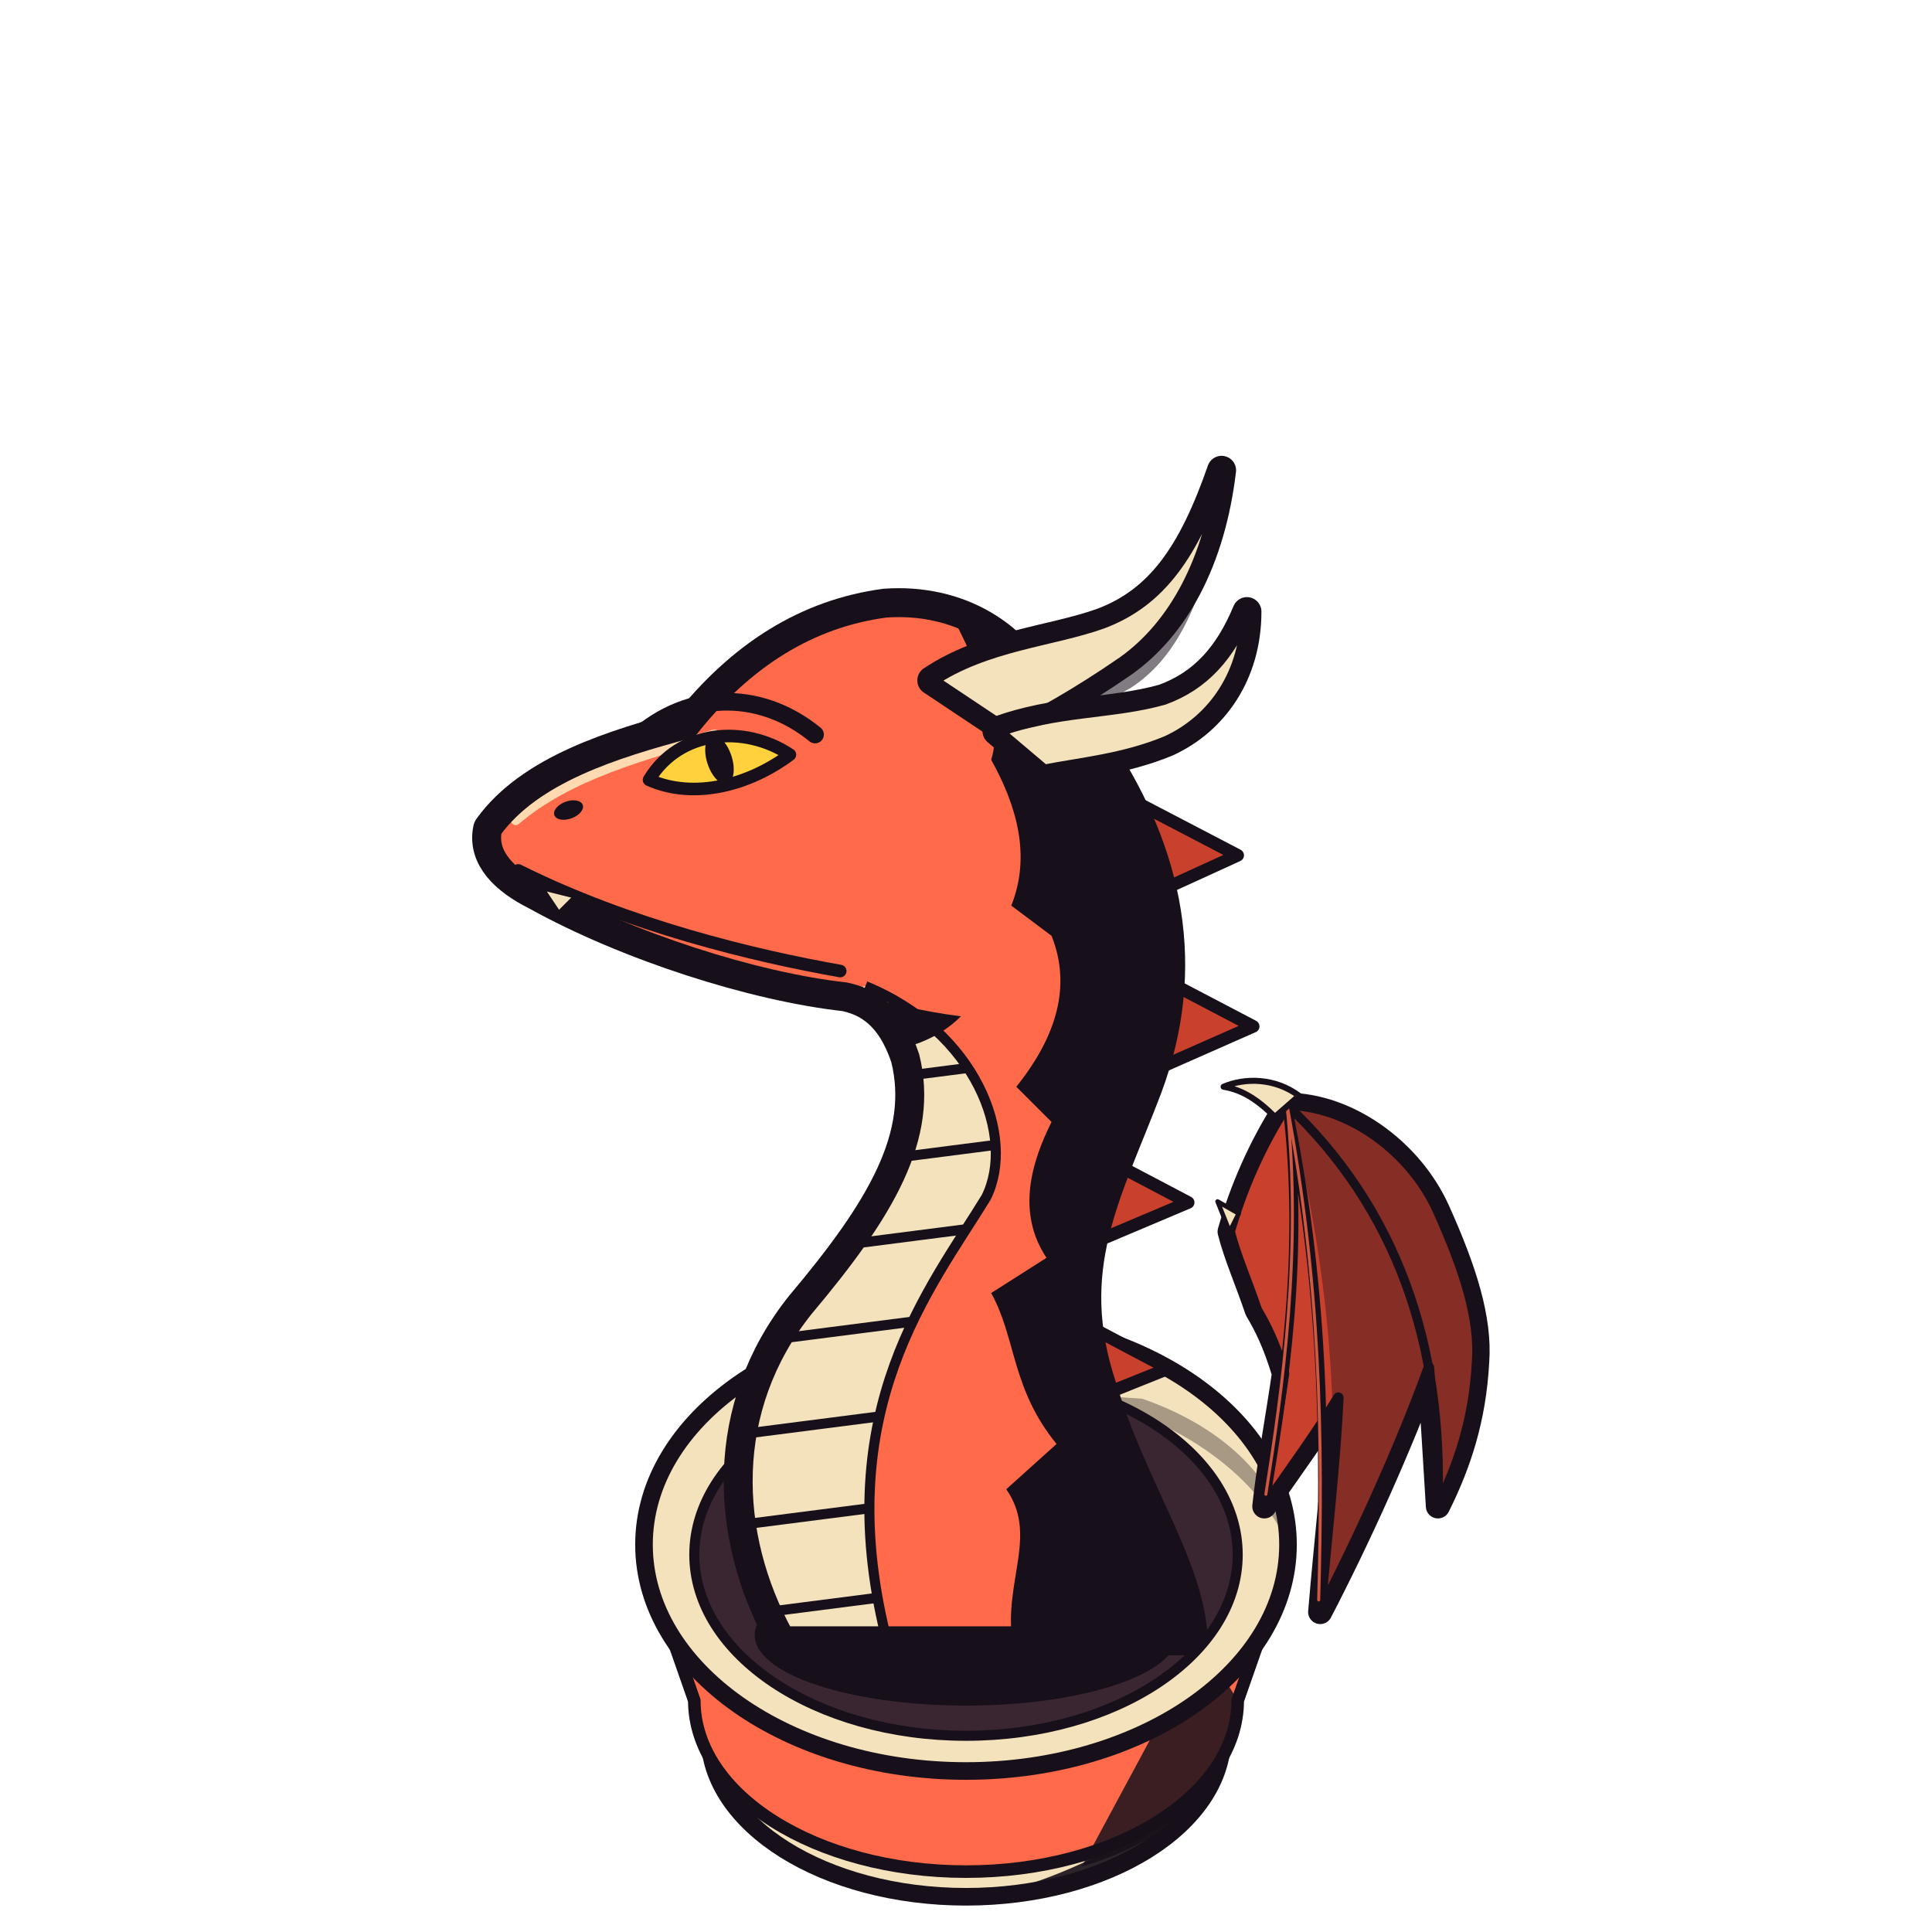
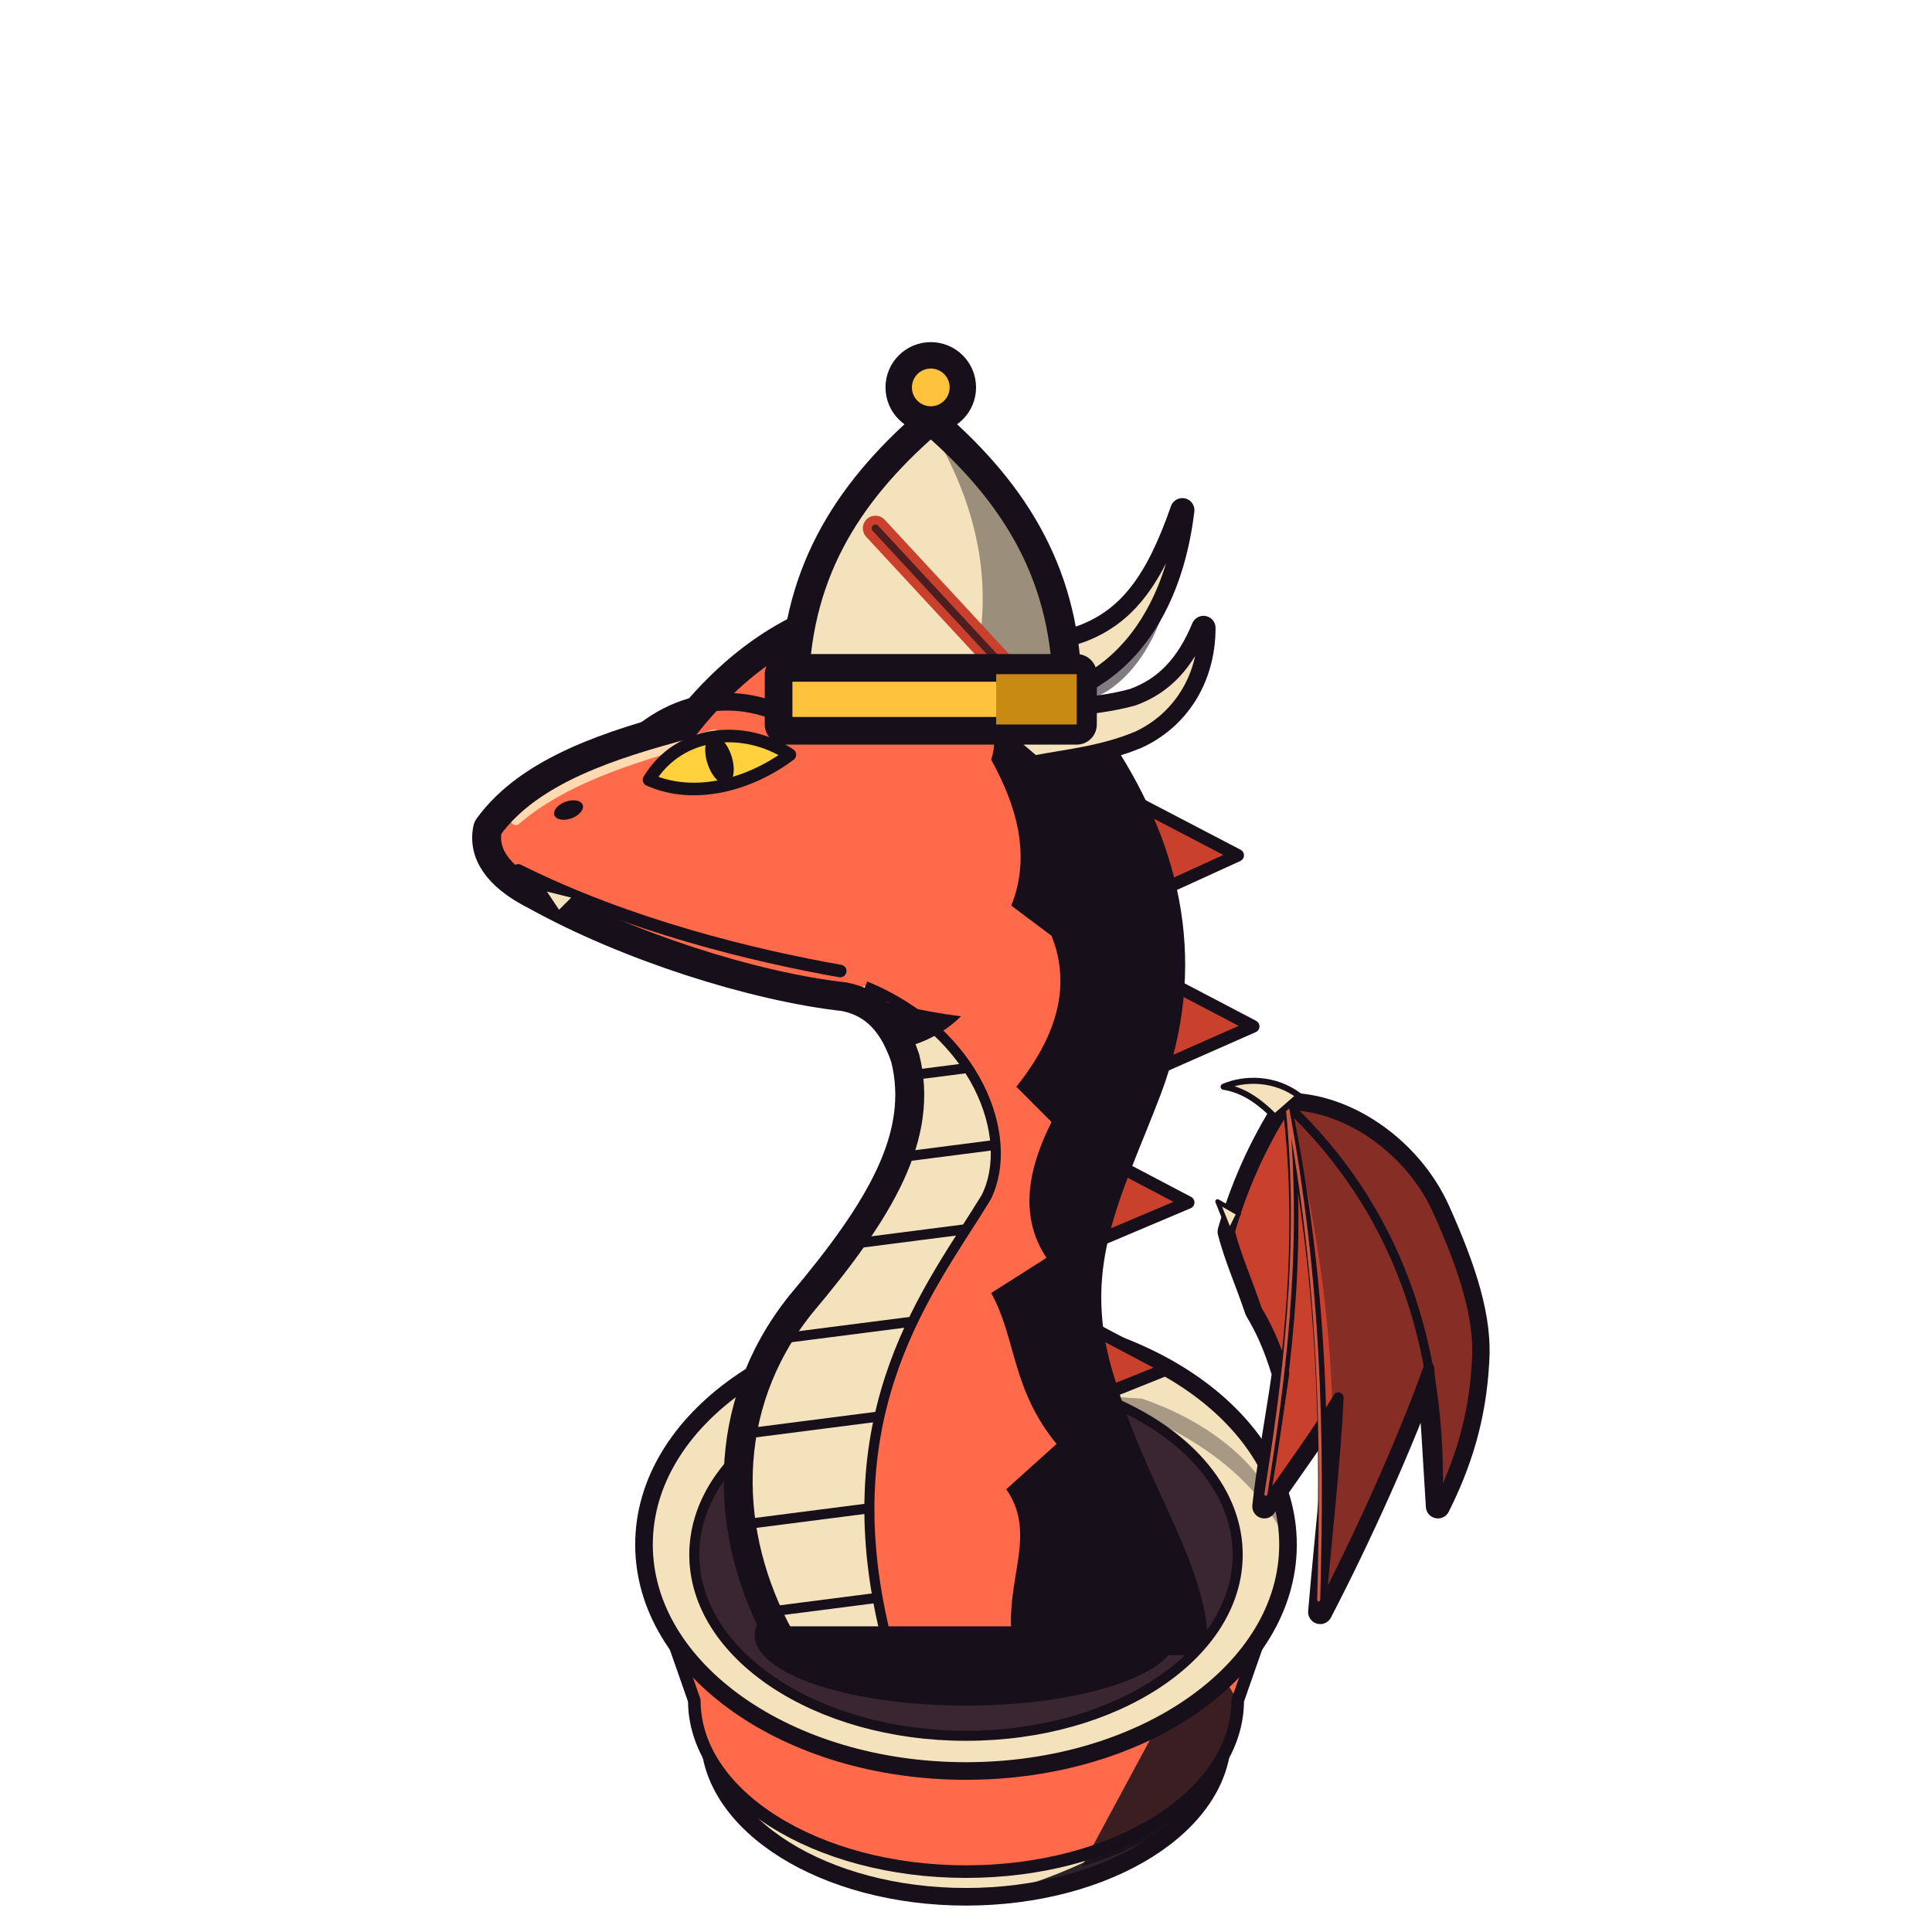
<svg xmlns="http://www.w3.org/2000/svg" viewBox="0 0 768 768" width="768" height="768">
  <path d="M256,614 L282,690 A102,64 0 0 0 486,690 L512,614 Z" fill="#f4e2bd" stroke="#17101a" stroke-width="7" stroke-linejoin="round" />
  <path d="M498,614 L486,690 A102,64 0 0 1 392,754 C440,742 478,716 486,690 Z" fill="#17101a" opacity=".9" />
  <path d="M262,636 L276,676 A108,68 0 0 0 492,676 L506,636 A128,90 0 0 1 262,636 Z" fill="#ff6a4a" stroke="#17101a" stroke-width="5" stroke-linejoin="round" />
  <path d="M470,640 L492,676 A108,68 0 0 1 430,742 L458,690 Z" fill="#17101a" opacity=".85" />
  <ellipse cx="384" cy="614" rx="128" ry="90" fill="#f4e2bd" stroke="#17101a" stroke-width="7" />
  <ellipse cx="384" cy="618" rx="108" ry="72" fill="#3a2630" stroke="#17101a" stroke-width="4" />
  <path d="M424,554 A128,90 0 0 1 512,614 A108,72 0 0 0 454,556 Z" fill="#17101a" opacity=".35" />
  <ellipse cx="384" cy="650" rx="84" ry="28" fill="#17101a" />
  <g transform="translate(478 618) scale(0.6) translate(-452 -560)">
    <path d="M508,262 C548,262 590,292 608,332 C626,372 636,404 634,432 C632,470 622,500 608,528 C606,494 604,462 602,436 C584,486 556,548 530,598 C534,550 540,500 542,456 C530,476 510,504 493,528 C496,500 502,468 506,440 C500,420 494,408 488,398 C482,380 474,362 470,346 C478,318 490,290 508,262 Z" fill="none" stroke="#17101a" stroke-width="16" stroke-linejoin="round" />
    <path d="M508,262 C548,262 590,292 608,332 C626,372 636,404 634,432 C632,470 622,500 608,528 C606,494 604,462 602,436 C584,486 556,548 530,598 C534,550 540,500 542,456 C530,476 510,504 493,528 C496,500 502,468 506,440 C500,420 494,408 488,398 C482,380 474,362 470,346 C478,318 490,290 508,262 Z" fill="#c9402c" stroke="#17101a" stroke-width="7" stroke-linejoin="round" />
    <path d="M508,262 C548,262 590,292 608,332 C626,372 636,404 634,432 C632,470 622,500 608,528 C606,494 604,462 602,436 C584,486 556,548 530,598 C546,500 540,380 508,262 Z" fill="#17101a" opacity=".38" />
    <path d="M508,262 C532,380 534,480 530,598 M508,262 C520,360 506,450 493,528 M508,262 C580,330 612,420 608,528" fill="none" stroke="#17101a" stroke-width="6" stroke-linecap="round" />
    <path d="M508,262 C530,380 532,480 529,590 M508,262 C518,360 505,450 494,520" fill="none" stroke="#ff6a4a" stroke-width="2" stroke-linecap="round" opacity=".8" />
    <path d="M470,346 L462,326 L476,334 Z" fill="#f4e2bd" stroke="#17101a" stroke-width="3" stroke-linejoin="round" />
    <path d="M500,270 C488,258 478,252 466,250 C480,244 500,244 516,256 Z" fill="#f4e2bd" stroke="#17101a" stroke-width="4" stroke-linejoin="round" />
  </g>
  <path d="M446,316 L492,340 L446,361 Z" fill="#c9402c" stroke="#17101a" stroke-width="5" stroke-linejoin="round" />
  <path d="M456,385.92 L498.16,408 L456,426.6 Z" fill="#c9402c" stroke="#17101a" stroke-width="5" stroke-linejoin="round" />
  <path d="M434,457.84 L472.32,478 L434,494.2 Z" fill="#c9402c" stroke="#17101a" stroke-width="5" stroke-linejoin="round" />
  <path d="M430,525.76 L464.48,544 L430,557.8 Z" fill="#c9402c" stroke="#17101a" stroke-width="5" stroke-linejoin="round" />
  <clipPath id="c3">
    <path d="M196,330 C212,308 244,298 274,290 C296,262 322,246 352,242 C380,240 404,254 414,278 L436,300 C462,340 472,384 454,432 C438,474 420,504 436,552 C448,592 470,622 472,650 L312,650 C290,610 288,560 320,520 C352,482 370,452 362,420 C356,402 346,396 336,394 C300,390 250,374 214,354 C202,348 194,340 196,330 Z" />
  </clipPath>
  <path d="M196,330 C212,308 244,298 274,290 C296,262 322,246 352,242 C380,240 404,254 414,278 L436,300 C462,340 472,384 454,432 C438,474 420,504 436,552 C448,592 470,622 472,650 L312,650 C290,610 288,560 320,520 C352,482 370,452 362,420 C356,402 346,396 336,394 C300,390 250,374 214,354 C202,348 194,340 196,330 Z" fill="none" stroke="#17101a" stroke-width="16" stroke-linejoin="round" />
  <path d="M196,330 C212,308 244,298 274,290 C296,262 322,246 352,242 C380,240 404,254 414,278 L436,300 C462,340 472,384 454,432 C438,474 420,504 436,552 C448,592 470,622 472,650 L312,650 C290,610 288,560 320,520 C352,482 370,452 362,420 C356,402 346,396 336,394 C300,390 250,374 214,354 C202,348 194,340 196,330 Z" fill="#ff6a4a" />
  <g clip-path="url(#c3)">
    <clipPath id="c3b">
      <path d="M312,650 C290,610 288,560 320,520 C352,482 370,452 362,420 C356,402 346,396 336,394 L344,392 C388,410 404,452 392,476 C370,512 330,560 352,650 Z" />
    </clipPath>
    <path d="M312,650 C290,610 288,560 320,520 C352,482 370,452 362,420 C356,402 346,396 336,394 L344,392 C388,410 404,452 392,476 C370,512 330,560 352,650 Z" fill="#f4e2bd" />
    <g clip-path="url(#c3b)" stroke="#17101a" stroke-width="4">
      <path d="M280,438 L420,420" />
      <path d="M280,470 L420,452" />
      <path d="M280,502 L420,484" />
      <path d="M280,536 L420,518" />
      <path d="M280,572 L420,554" />
      <path d="M280,608 L420,590" />
      <path d="M280,644 L420,626" />
    </g>
    <path d="M344,392 C388,410 404,452 392,476 C370,512 330,560 352,650" fill="none" stroke="#17101a" stroke-width="4" />
    <path d="M372,232 L480,232 L480,660 L404,660 C396,632 414,612 400,592 L420,574 C402,552 404,532 394,514 L416,500 C404,482 410,462 418,446 L404,432 C420,412 426,392 418,372 L402,360 C410,340 404,320 394,302 C400,284 384,256 372,232 Z" fill="#17101a" />
    <path d="M336,394 C300,390 250,374 214,354 C230,374 290,402 336,418 C356,420 372,414 382,404 C366,402 350,398 336,394 Z" fill="#17101a" />
    <path d="M205,326 C226,308 256,300 284,292" fill="none" stroke="#ffd9b0" stroke-width="4" stroke-linecap="round" />
  </g>
  <path d="M196,330 C212,308 244,298 274,290 C296,262 322,246 352,242 C380,240 404,254 414,278 L436,300 C462,340 472,384 454,432 C438,474 420,504 436,552 C448,592 470,622 472,650 L312,650 C290,610 288,560 320,520 C352,482 370,452 362,420 C356,402 346,396 336,394 C300,390 250,374 214,354 C202,348 194,340 196,330 Z" fill="none" stroke="#17101a" stroke-width="7" stroke-linejoin="round" />
  <g transform="translate(284,304) scale(1)">
    <path d="M-26,6 C-14,-14 12,-16 30,-4 C14,8 -8,14 -26,6 Z" fill="#ffd23d" stroke="#17101a" stroke-width="5" stroke-linejoin="round" />
    <ellipse cx="2" cy="-2" rx="5" ry="10" transform="rotate(-18 2 -2)" fill="#17101a" />
    <path d="M-34,-8 C-12,-30 18,-30 40,-12" fill="none" stroke="#17101a" stroke-width="7" stroke-linecap="round" />
  </g>
  <ellipse cx="226" cy="322" rx="6" ry="3.5" fill="#17101a" transform="rotate(-20 226 322)" />
  <path d="M206,346 C250,368 300,380 334,386" fill="none" stroke="#17101a" stroke-width="5" stroke-linecap="round" />
  <path d="M214,352 L222,364 L230,356 Z" fill="#f4e2bd" stroke="#17101a" stroke-width="3" stroke-linejoin="round" />
-   <g transform="translate(392 282) scale(0.72) translate(-392 -282)">
+   <g transform="translate(392 282) scale(0.6) translate(-392 -282)">
    <path d="M362,266 C392,246 428,244 456,234 C488,222 506,196 522,150 C516,200 496,236 468,256 C442,274 420,286 404,294 Z" fill="none" stroke="#17101a" stroke-width="16" stroke-linejoin="round" />
    <path d="M362,266 C392,246 428,244 456,234 C488,222 506,196 522,150 C516,200 496,236 468,256 C442,274 420,286 404,294 Z" fill="#f4e2bd" stroke="#17101a" stroke-width="7" stroke-linejoin="round" />
    <path d="M398,294 C430,282 462,284 490,276 C512,268 526,252 536,228 C536,262 518,288 492,300 C468,310 444,312 424,316 Z" fill="none" stroke="#17101a" stroke-width="16" stroke-linejoin="round" />
    <path d="M398,294 C430,282 462,284 490,276 C512,268 526,252 536,228 C536,262 518,288 492,300 C468,310 444,312 424,316 Z" fill="#f4e2bd" stroke="#17101a" stroke-width="7" stroke-linejoin="round" />
    <path d="M468,256 C496,236 516,200 522,150 C518,212 500,252 472,270 C448,284 424,292 404,294 C428,282 448,270 468,256 Z" fill="#17101a" opacity=".55" />
  </g>
+   <g transform="translate(0 6)">
+     <path d="M318,270 C318,224 338,192 370,164 C402,192 422,224 422,270 Z" fill="none" stroke="#17101a" stroke-width="16" stroke-linejoin="round" />
+     <path d="M318,270 C318,224 338,192 370,164 C402,192 422,224 422,270 Z" fill="#f4e2bd" stroke="#17101a" stroke-width="7" stroke-linejoin="round" />
+     <path d="M370,164 C402,192 422,224 422,270 L384,270 C396,236 392,200 370,164 Z" fill="#17101a" opacity=".4" />
+     <path d="M348,204 L398,258" stroke="#c9402c" stroke-width="10" stroke-linecap="round" />
+     <path d="M348,204 L398,258" stroke="#17101a" stroke-width="3" stroke-linecap="round" opacity=".7" />
+     <path d="M312,262 L428,262 L428,282 L312,282 Z" fill="none" stroke="#17101a" stroke-width="16" stroke-linejoin="round" />
+     <path d="M312,262 L428,262 L428,282 L312,282 Z" fill="#ffc23d" stroke="#17101a" stroke-width="6" stroke-linejoin="round" />
+     <path d="M396,262 L428,262 L428,282 L396,282 Z" fill="#c98a14" />
+     <path d="M370,148 m-10,0 a10,10 0 1,0 20,0 a10,10 0 1,0 -20,0" fill="none" stroke="#17101a" stroke-width="16" stroke-linejoin="round" />
+     <path d="M370,148 m-10,0 a10,10 0 1,0 20,0 a10,10 0 1,0 -20,0" fill="#ffc23d" stroke="#17101a" stroke-width="5" stroke-linejoin="round" />
+   </g>
</svg>
